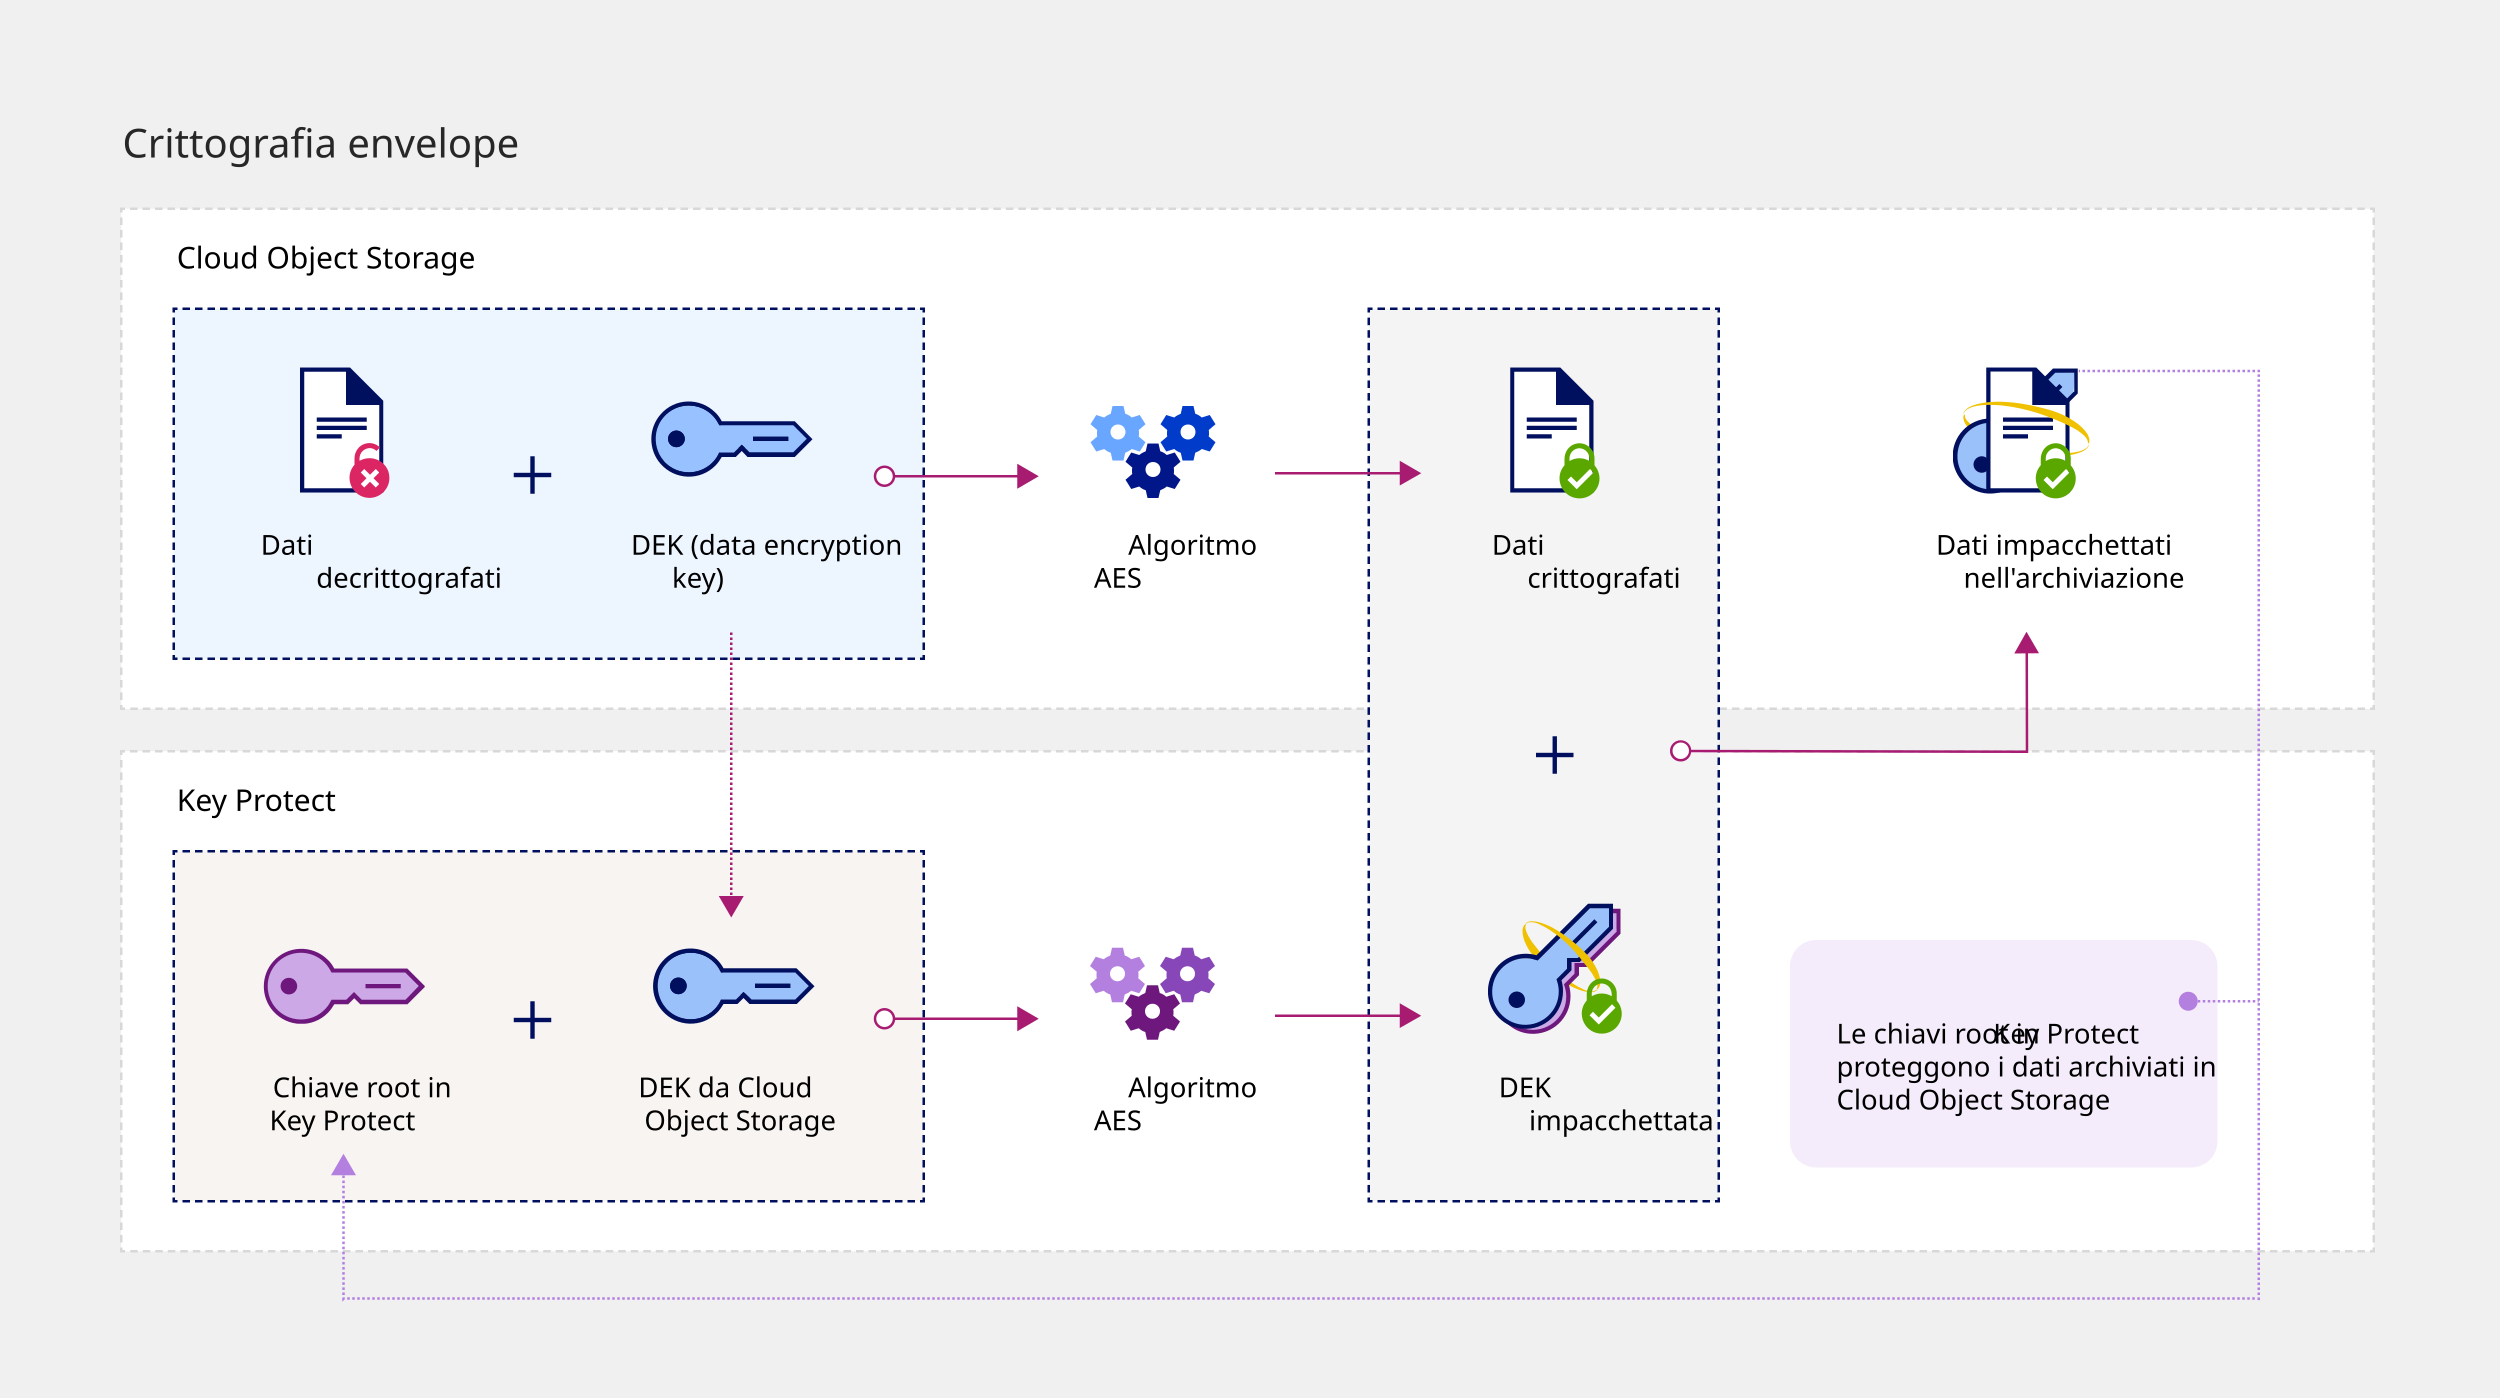
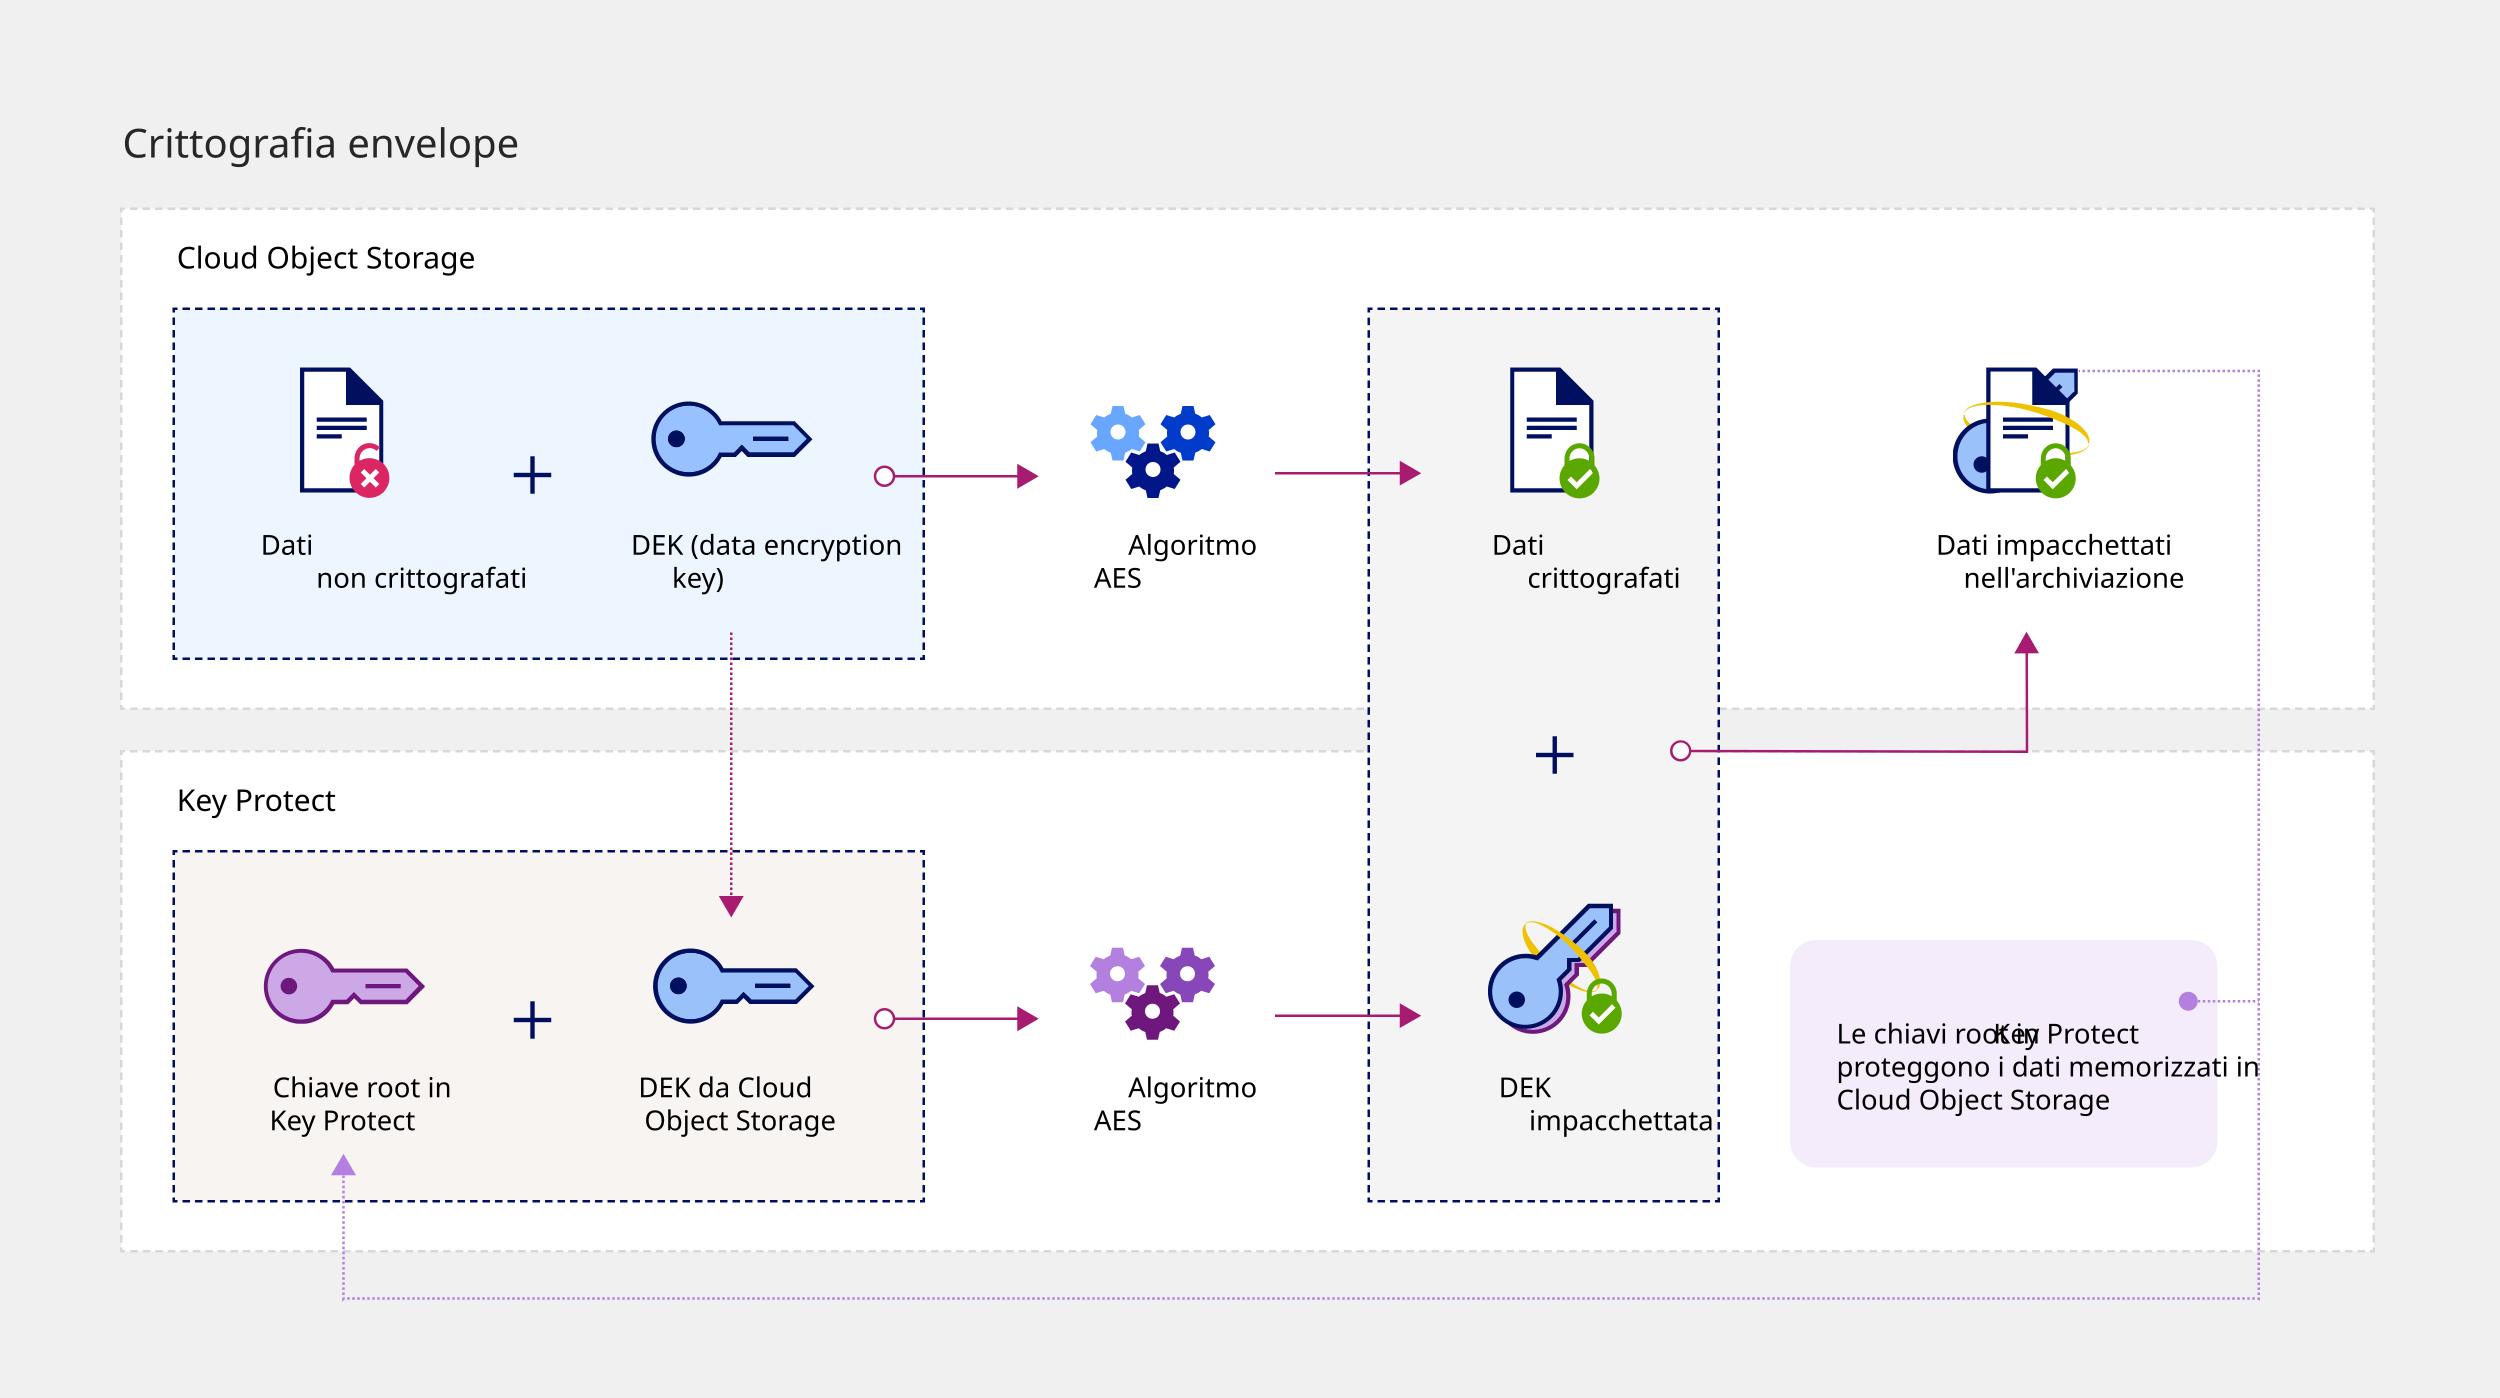
<svg xmlns="http://www.w3.org/2000/svg" xmlns:xlink="http://www.w3.org/1999/xlink" viewBox="0 0 1000 559">
  <style>.st0{fill:#fff}.st1,.st2{stroke:#d8d8d8}.st1{fill:none;stroke-miterlimit:10}.st2{stroke-dasharray:3.003,2.002}.st2,.st3,.st5,.st6,.st9{fill:none;stroke-miterlimit:10}.st3{stroke-dasharray:3,2;stroke:#d8d8d8}.st5,.st6,.st9{stroke:#000f5e}.st6,.st9{stroke-dasharray:3,2}.st9{stroke-dasharray:3.017,2.011}.st11{clip-path:url(#SVGID_2_);fill:#000f5e}.st18{clip-path:url(#SVGID_10_);fill:#6e177d}.st20{clip-path:url(#SVGID_14_);fill:#000f5e}.st25,.st28,.st29{clip-path:url(#SVGID_20_)}.st28,.st29{fill:#000f5e}.st29{clip-path:url(#SVGID_26_)}.st31{clip-path:url(#SVGID_28_)}.st35{clip-path:url(#SVGID_34_)}.st46{fill:#a71c71}.st47{fill:none;stroke:#a71c71;stroke-miterlimit:10}.st52,.st55,.st56{clip-path:url(#SVGID_50_)}.st55,.st56{fill:#000f5e}.st56{clip-path:url(#SVGID_56_)}.st58{clip-path:url(#SVGID_58_)}.st62,.st64,.st66{clip-path:url(#SVGID_66_);fill:#efc100}.st64,.st66{fill:#6e177d}.st66{fill:#000f5e}.st70,.st72,.st73{clip-path:url(#SVGID_70_);fill:#efc100}.st72,.st73{fill:#000f5e}.st73{fill:#fff}.st75,.st79{fill:none;stroke:#b380e0;stroke-miterlimit:10}.st79{stroke-dasharray:1,1}.st80{fill:#b380e0}.st83{font-family:'IBMPlexSans'}.st84{font-size:11px}.st85{font-family:'IBMPlexSans-SemiBold'}.st86{font-size:12px}</style>
  <switch>
    <g>
      <g id="Visual">
        <path class="st0" d="M48.5 83.5h901v200h-901z" />
        <path class="st1" d="M949.5 282v1.5H948" />
        <path class="st2" d="M946 283.5H51" />
        <path class="st1" d="M50 283.5h-1.5V282" />
        <path class="st3" d="M48.5 280V86" />
        <path class="st1" d="M48.5 85v-1.5H50" />
        <path class="st2" d="M52 83.5h895" />
        <path class="st1" d="M948 83.5h1.5V85" />
        <path class="st3" d="M949.5 87v194" />
        <path class="st0" d="M48.5 300.5h901v200h-901z" />
        <path class="st1" d="M949.5 499v1.5H948" />
        <path class="st2" d="M946 500.5H51" />
        <path class="st1" d="M50 500.5h-1.5V499" />
        <path class="st3" d="M48.5 497V303" />
        <path class="st1" d="M48.5 302v-1.5H50" />
        <path class="st2" d="M52 300.5h895" />
        <path class="st1" d="M948 300.5h1.5v1.5" />
        <path class="st3" d="M949.5 304v194" />
        <path fill="#edf5ff" d="M69.5 123.5h300v140h-300z" />
        <path class="st5" d="M369.5 262v1.5H368" />
        <path class="st6" d="M366 263.5H72" />
        <path class="st5" d="M71 263.5h-1.5V262" />
        <path class="st6" d="M69.5 260V126" />
        <path class="st5" d="M69.5 125v-1.5H71" />
        <path class="st6" d="M73 123.5h294" />
        <path class="st5" d="M368 123.5h1.5v1.5" />
        <path class="st6" d="M369.5 127v134" />
        <g>
          <path fill="#f8f4f2" d="M69.5 340.5h300v140h-300z" />
          <path class="st5" d="M369.5 479v1.5H368" />
          <path class="st6" d="M366 480.5H72" />
          <path class="st5" d="M71 480.5h-1.5V479" />
          <path class="st6" d="M69.5 477V343" />
          <path class="st5" d="M69.5 342v-1.5H71" />
          <path class="st6" d="M73 340.5h294" />
          <path class="st5" d="M368 340.5h1.5v1.5" />
          <path class="st6" d="M369.5 344v134" />
        </g>
        <g>
          <path fill="#f4f4f4" d="M547.5 123.5h140v357h-140z" />
          <path class="st5" d="M686 123.5h1.5v1.5" />
          <path class="st9" d="M687.5 127v351" />
          <path class="st5" d="M687.5 479v1.5H686" />
          <path class="st6" d="M684 480.5H550" />
          <path class="st5" d="M549 480.5h-1.5V479" />
          <path class="st9" d="M547.5 477V126" />
          <path class="st5" d="M547.5 125v-1.5h1.5" />
          <path class="st6" d="M551 123.5h134" />
        </g>
        <g id="Artwork_11">
          <defs>
            <path id="SVGID_1_" d="M120 147h35.8v52.3H120z" />
          </defs>
          <clipPath id="SVGID_2_">
            <use xlink:href="#SVGID_1_" overflow="visible" />
          </clipPath>
          <path clip-path="url(#SVGID_2_)" fill="#fff" d="M138.4 160v-12h-17v48h31v-36z" />
          <path class="st11" d="M121.7 148.7h16.7V162h13.3v33.3h-30v-46.6zM120 147v50h33.3v-36.7L140 147h-20z" />
          <path class="st11" d="M126.7 167h20v1.7h-20zM126.7 170.3h20v1.7h-20zM126.7 173.7h10v1.7h-10z" />
          <g clip-path="url(#SVGID_2_)">
            <defs>
              <path id="SVGID_3_" d="M120 147h35.8v52.3H120z" />
            </defs>
            <clipPath id="SVGID_4_">
              <use xlink:href="#SVGID_3_" overflow="visible" />
            </clipPath>
            <path d="M149.7 183.5c-2.2-.5-4.2-.1-5.9.8v-.8c0-1.3.5-2.5 1.5-3.3 1.9-1.5 4-1.1 5.3.2l1.4-1.4c-1.7-1.7-4.4-2.4-7-1.1-2 1.1-3.2 3.2-3.2 5.5v2.5c-1.6 1.8-2.4 4.3-1.8 7 .7 3.1 3.2 5.5 6.2 6.1 5.6 1.1 10.5-3.8 9.4-9.4-.5-2.9-2.9-5.4-5.9-6.1m2 10.1l-1.4 1.4-2.3-2.3-2.3 2.3-1.4-1.4 2.3-2.3-2.3-2.3 1.4-1.4 2.3 2.3 2.3-2.3 1.4 1.4-2.3 2.3 2.3 2.3z" clip-path="url(#SVGID_4_)" fill="#db2663" />
          </g>
        </g>
        <g id="Artwork_23_1_">
          <defs>
            <path id="SVGID_5_" d="M105.4 379.5h64.5v30h-64.5z" />
          </defs>
          <clipPath id="SVGID_6_">
            <use xlink:href="#SVGID_5_" overflow="visible" />
          </clipPath>
          <g clip-path="url(#SVGID_6_)">
            <defs>
              <path id="SVGID_7_" d="M105.4 379.5h64.5v30h-64.5z" />
            </defs>
            <clipPath id="SVGID_8_">
              <use xlink:href="#SVGID_7_" overflow="visible" />
            </clipPath>
            <g clip-path="url(#SVGID_8_)">
              <defs>
                <path id="SVGID_9_" d="M105.4 379.5h64.5v30h-64.5z" />
              </defs>
              <clipPath id="SVGID_10_">
                <use xlink:href="#SVGID_9_" overflow="visible" />
              </clipPath>
              <g opacity=".65" clip-path="url(#SVGID_10_)">
                <defs>
                  <path id="SVGID_11_" d="M106.2 380.2h62v28h-62z" />
                </defs>
                <clipPath id="SVGID_12_">
                  <use xlink:href="#SVGID_11_" overflow="visible" />
                </clipPath>
                <path d="M162.2 388.2h-29.4c-2.2-4.7-7.1-8-12.6-8-7.7 0-14 6.3-14 14s6.3 14 14 14c5.6 0 10.4-3.3 12.6-8h7.4v-2h3v2h19l6-6-6-6z" clip-path="url(#SVGID_12_)" fill="#b380e0" />
              </g>
              <path class="st18" d="M162.9 387.4h-29.2c-.7-1.3-1.5-2.5-2.6-3.5-6.1-6.1-16.2-5.8-21.9.8-4.9 5.6-4.9 14.1 0 19.7 5.8 6.6 15.8 6.9 21.9.8 1.1-1.1 1.9-2.3 2.6-3.5h5.6l2.4-2.4 2.4 2.4H163l7.1-7.1-7.2-7.2zm-.7 12.5h-17.5l-1.9-1.9-1.2-1.2-1.2 1.2-1.9 1.9h-5.9l-.5.9c-.6 1.2-1.4 2.2-2.3 3.1-5.4 5.4-14.4 5.2-19.5-.7-4.3-5-4.3-12.5 0-17.5 5.1-5.9 14.1-6.1 19.5-.7.9.9 1.7 2 2.3 3.1l.5.9h29.5l5.4 5.4-5.3 5.5z" />
              <path class="st18" d="M117.9 392.1c1.3 1.3 1.3 3.4 0 4.7-1.3 1.3-3.4 1.3-4.7 0s-1.3-3.4 0-4.7 3.4-1.3 4.7 0M146.2 393.6h14.1v1.7h-14.1z" />
            </g>
          </g>
        </g>
        <g id="Artwork_12_1_">
          <defs>
            <path id="SVGID_13_" d="M604.1 147h35.8v52.3h-35.8z" />
          </defs>
          <clipPath id="SVGID_14_">
            <use xlink:href="#SVGID_13_" overflow="visible" />
          </clipPath>
          <path clip-path="url(#SVGID_14_)" fill="#fff" d="M636.4 160v36h-31v-48h18v12z" />
          <path class="st20" d="M605.7 148.7h16.7V162h13.3v33.3h-30v-46.6zm-1.6-1.7v50h33.3v-36.7L624.1 147h-20z" />
          <path class="st20" d="M610.7 167h20v1.7h-20zM610.7 170.3h20v1.7h-20zM610.7 173.7h10v1.7h-10z" />
          <g clip-path="url(#SVGID_14_)">
            <defs>
              <path id="SVGID_15_" d="M604.1 147h35.8v52.3h-35.8z" />
            </defs>
            <clipPath id="SVGID_16_">
              <use xlink:href="#SVGID_15_" overflow="visible" />
            </clipPath>
            <path d="M637.4 191c0 3.3-2.5 6-5.5 6s-5.5-2.7-5.5-6 2.5-6 5.5-6c3.1 0 5.5 2.7 5.5 6" clip-path="url(#SVGID_16_)" fill="#fff" />
            <path d="M637.8 183.3c0-4.1-4.4-7.4-8.6-5.4-2.1 1-3.4 3.3-3.4 5.7v2.5c-1.6 1.8-2.4 4.3-1.8 7 .7 3.1 3.1 5.5 6.2 6.1 5.1 1 9.6-2.9 9.6-7.8 0-2-.8-3.9-2-5.3v-2.8zm-10 0c0-2.9 3.4-5.3 6.3-3.2 1.1.8 1.7 2.2 1.7 3.5v.8c-1.2-.7-2.5-1.1-4-1.1s-2.8.4-4 1.1v-1.1zm2.9 12.4L627 192l1.4-1.4 2.3 2.3 5.3-5.3 1.4 1.4-6.7 6.7z" clip-path="url(#SVGID_16_)" fill="#5aa700" />
          </g>
        </g>
        <g id="Artwork_24_1_">
          <defs>
            <path id="SVGID_17_" d="M261.2 379.4h64.5v30h-64.5z" />
          </defs>
          <clipPath id="SVGID_18_">
            <use xlink:href="#SVGID_17_" overflow="visible" />
          </clipPath>
          <g clip-path="url(#SVGID_18_)">
            <defs>
              <path id="SVGID_19_" d="M261.2 379.4h64.5v30h-64.5z" />
            </defs>
            <clipPath id="SVGID_20_">
              <use xlink:href="#SVGID_19_" overflow="visible" />
            </clipPath>
            <g class="st25">
              <defs>
                <path id="SVGID_21_" d="M261.2 379.4h64.5v30h-64.5z" />
              </defs>
              <clipPath id="SVGID_22_">
                <use xlink:href="#SVGID_21_" overflow="visible" />
              </clipPath>
              <g opacity=".65" clip-path="url(#SVGID_22_)">
                <defs>
                  <path id="SVGID_23_" d="M261.9 380.1h62v28h-62z" />
                </defs>
                <clipPath id="SVGID_24_">
                  <use xlink:href="#SVGID_23_" overflow="visible" />
                </clipPath>
                <path d="M317.9 388.1h-29.4c-2.2-4.7-7.1-8-12.6-8-7.7 0-14 6.3-14 14s6.3 14 14 14c5.6 0 10.4-3.3 12.6-8h7.4v-2h3v2h19l6-6-6-6z" clip-path="url(#SVGID_24_)" fill="#69a6ff" />
              </g>
            </g>
            <path class="st28" d="M302 395.1h14.1v.1H302zM297.4 396.8l1.3 1.3h-2.6z" />
            <path class="st28" d="M302 393.5h14.1v1.7H302z" />
            <g class="st25">
              <defs>
                <path id="SVGID_25_" d="M261.2 379.4h64.5v30h-64.5z" />
              </defs>
              <clipPath id="SVGID_26_">
                <use xlink:href="#SVGID_25_" overflow="visible" />
              </clipPath>
              <path class="st29" d="M273.7 392c1.3 1.3 1.3 3.4 0 4.7a3.32 3.32 0 0 1-4.7 0 3.32 3.32 0 0 1 0-4.7c1.3-1.3 3.4-1.3 4.7 0" />
              <path class="st29" d="M266.1 385.7c-1.6 1.8-2.6 4-3 6.2 1-6.7 6.6-11.8 13.3-11.8 5.7 0 10.6 3.7 12.6 8.9h-.6l-.5-.9c-.6-1.2-1.4-2.2-2.3-3.1-5.4-5.5-14.4-5.2-19.5.7M288.7 399.8c0 .1-.1.2-.1.3-2.2 4.7-6.8 8-12.2 8-3.8 0-7.2-1.6-9.6-4.2 5.2 5.2 13.6 5.1 18.8 0 .9-.9 1.7-2 2.3-3.1l.3-.6.1-.3h.4z" />
              <path class="st29" d="M318.6 387.3h-29.2c-.7-1.3-1.6-2.5-2.6-3.5-6.1-6.1-16.2-5.9-21.9.8-4.9 5.6-4.9 14.1 0 19.7 5.8 6.6 15.8 6.9 21.9.8 1.1-1.1 1.9-2.3 2.6-3.5h5.6l2.4-2.4 2.4 2.4h18.9l7.1-7.1-7.2-7.2zm-21.2 9.5l-1.3 1.3-.1.1-1.6 1.6h-5.9l-.1.3-.3.6c-.6 1.2-1.4 2.2-2.3 3.1-5.2 5.2-13.6 5.2-18.8.1-.2-.2-.5-.5-.7-.8-2.7-3.1-3.7-7.3-3-11.2.4-2.2 1.4-4.4 3-6.2 5.1-5.9 14.1-6.1 19.5-.7.9.9 1.7 2 2.3 3.1l.5.9h29.5l2 2 3.4 3.4-3.4 3.4-2 2h-17.5l-1.5-1.5-1.7-1.5z" />
              <path class="st29" d="M273.7 396.7a3.32 3.32 0 0 1-4.7 0 3.32 3.32 0 0 1 0-4.7c1.3-1.3 3.4-1.3 4.7 0 1.3 1.3 1.3 3.4 0 4.7M302 393.5h14.1v1.7H302z" />
            </g>
          </g>
        </g>
        <g id="Artwork_10">
          <defs>
            <path id="SVGID_27_" d="M205.5 182.5h15v15h-15z" />
          </defs>
          <clipPath id="SVGID_28_">
            <use xlink:href="#SVGID_27_" overflow="visible" />
          </clipPath>
          <g class="st31">
            <defs>
              <path id="SVGID_29_" d="M205.5 182.5h15v15h-15z" />
            </defs>
            <clipPath id="SVGID_30_">
              <use xlink:href="#SVGID_29_" overflow="visible" />
            </clipPath>
            <path clip-path="url(#SVGID_30_)" fill="none" stroke="#000f5e" stroke-width="1.75" stroke-miterlimit="10" d="M205.5 190h15" />
          </g>
          <g class="st31">
            <defs>
              <path id="SVGID_31_" d="M205.5 182.5h15v15h-15z" />
            </defs>
            <clipPath id="SVGID_32_">
              <use xlink:href="#SVGID_31_" overflow="visible" />
            </clipPath>
            <path clip-path="url(#SVGID_32_)" fill="none" stroke="#000f5e" stroke-width="1.75" stroke-miterlimit="10" d="M213 197.5v-15" />
          </g>
        </g>
        <g id="Artwork_10_1_">
          <defs>
            <path id="SVGID_33_" d="M205.5 400.5h15v15h-15z" />
          </defs>
          <clipPath id="SVGID_34_">
            <use xlink:href="#SVGID_33_" overflow="visible" />
          </clipPath>
          <g class="st35">
            <defs>
              <path id="SVGID_35_" d="M205.5 400.5h15v15h-15z" />
            </defs>
            <clipPath id="SVGID_36_">
              <use xlink:href="#SVGID_35_" overflow="visible" />
            </clipPath>
            <path clip-path="url(#SVGID_36_)" fill="none" stroke="#000f5e" stroke-width="1.75" stroke-miterlimit="10" d="M205.5 408h15" />
          </g>
          <g class="st35">
            <defs>
              <path id="SVGID_37_" d="M205.5 400.5h15v15h-15z" />
            </defs>
            <clipPath id="SVGID_38_">
              <use xlink:href="#SVGID_37_" overflow="visible" />
            </clipPath>
            <path clip-path="url(#SVGID_38_)" fill="none" stroke="#000f5e" stroke-width="1.75" stroke-miterlimit="10" d="M213 415.5v-15" />
          </g>
        </g>
        <g id="Artwork_15_1_">
          <defs>
            <path id="SVGID_39_" d="M436.2 162.3h50v37h-50z" />
          </defs>
          <clipPath id="SVGID_40_">
            <use xlink:href="#SVGID_39_" overflow="visible" />
          </clipPath>
          <g clip-path="url(#SVGID_40_)">
            <defs>
              <path id="SVGID_41_" d="M436.2 162.3h50v37h-50z" />
            </defs>
            <clipPath id="SVGID_42_">
              <use xlink:href="#SVGID_41_" overflow="visible" />
            </clipPath>
            <path d="M469.6 188.3c0-.5 0-.9-.1-1.3l2.7-2.3-2.3-3.7-3.2 1c-.8-.7-1.6-1.2-2.6-1.5l-.7-3.1H459l-.7 3.1c-1 .4-1.9.9-2.6 1.5l-3.2-1-2.3 3.7 2.7 2.3c-.1.4-.1.9-.1 1.3 0 .5 0 .9.1 1.3l-2.7 2.3 2.3 3.7 3.2-1c.8.7 1.6 1.2 2.6 1.5l.7 3.1h4.4l.7-3.1c1-.4 1.9-.9 2.6-1.5l3.2 1 2.3-3.7-2.7-2.3c.1-.4.1-.9.1-1.3m-8.4 2.5c-1.7 0-3-1.3-3-3s1.3-3 3-3 3 1.3 3 3-1.3 3-3 3" clip-path="url(#SVGID_42_)" fill="#001689" />
            <path d="M455.6 173.3c0-.5 0-.9-.1-1.3l2.7-2.3-2.3-3.7-3.2 1c-.8-.7-1.6-1.2-2.6-1.5l-.7-3.1H445l-.7 3.1c-1 .4-1.9.9-2.6 1.5l-3.2-1-2.3 3.7 2.7 2.3c-.1.4-.1.9-.1 1.3 0 .5 0 .9.1 1.3l-2.7 2.3 2.3 3.7 3.2-1c.8.7 1.6 1.2 2.6 1.5l.7 3.1h4.4l.7-3.1c1-.4 1.9-.9 2.6-1.5l3.2 1 2.3-3.7-2.7-2.3c.1-.4.1-.9.1-1.3m-8.4 2.5c-1.7 0-3-1.3-3-3s1.3-3 3-3 3 1.3 3 3-1.3 3-3 3" clip-path="url(#SVGID_42_)" fill="#69a6ff" />
            <path d="M483.6 173.3c0-.5 0-.9-.1-1.3l2.7-2.3-2.3-3.7-3.2 1c-.8-.7-1.6-1.2-2.6-1.5l-.7-3.1H473l-.7 3.1c-1 .4-1.9.9-2.6 1.5l-3.2-1-2.3 3.7 2.7 2.3c-.1.4-.1.9-.1 1.3 0 .5 0 .9.1 1.3l-2.7 2.3 2.3 3.7 3.2-1c.8.7 1.6 1.2 2.6 1.5l.7 3.1h4.4l.7-3.1c1-.4 1.9-.9 2.6-1.5l3.2 1 2.3-3.7-2.7-2.3c.1-.4.1-.9.1-1.3m-8.4 2.5c-1.7 0-3-1.3-3-3s1.3-3 3-3 3 1.3 3 3-1.3 3-3 3" clip-path="url(#SVGID_42_)" fill="#003bc9" />
          </g>
        </g>
        <g id="Artwork_16">
          <defs>
            <path id="SVGID_43_" d="M436 379h50v37h-50z" />
          </defs>
          <clipPath id="SVGID_44_">
            <use xlink:href="#SVGID_43_" overflow="visible" />
          </clipPath>
          <g clip-path="url(#SVGID_44_)">
            <defs>
              <path id="SVGID_45_" d="M436 379h50v37h-50z" />
            </defs>
            <clipPath id="SVGID_46_">
              <use xlink:href="#SVGID_45_" overflow="visible" />
            </clipPath>
            <path d="M469.4 405c0-.5 0-.9-.1-1.3l2.7-2.3-2.3-3.7-3.2 1c-.8-.7-1.6-1.2-2.6-1.5l-.7-3.1h-4.4l-.7 3.1c-1 .4-1.9.9-2.6 1.5l-3.2-1-2.3 3.7 2.7 2.3c-.1.4-.1.9-.1 1.3 0 .5 0 .9.1 1.3l-2.7 2.3 2.3 3.7 3.2-1c.8.7 1.6 1.2 2.6 1.5l.7 3.1h4.4l.7-3.1c1-.4 1.9-.9 2.6-1.5l3.2 1 2.3-3.7-2.7-2.3c.1-.4.1-.8.1-1.3m-8.4 2.5c-1.7 0-3-1.3-3-3s1.3-3 3-3 3 1.3 3 3-1.3 3-3 3" clip-path="url(#SVGID_46_)" fill="#6e177d" />
            <path d="M455.4 390c0-.5 0-.9-.1-1.3l2.7-2.3-2.3-3.7-3.2 1c-.8-.7-1.6-1.2-2.6-1.5l-.7-3.1h-4.4l-.7 3.1c-1 .4-1.9.9-2.6 1.5l-3.2-1-2.3 3.7 2.7 2.3c-.1.4-.1.9-.1 1.3 0 .5 0 .9.1 1.3l-2.7 2.3 2.3 3.7 3.2-1c.8.7 1.6 1.2 2.6 1.5l.7 3.1h4.4l.7-3.1c1-.4 1.9-.9 2.6-1.5l3.2 1 2.3-3.7-2.7-2.3c.1-.4.1-.8.1-1.3m-8.4 2.5c-1.7 0-3-1.3-3-3s1.3-3 3-3 3 1.3 3 3-1.3 3-3 3" clip-path="url(#SVGID_46_)" fill="#b380e0" />
            <path d="M483.4 390c0-.5 0-.9-.1-1.3l2.7-2.3-2.3-3.7-3.2 1c-.8-.7-1.6-1.2-2.6-1.5l-.7-3.1h-4.4l-.7 3.1c-1 .4-1.9.9-2.6 1.5l-3.2-1-2.3 3.7 2.7 2.3c-.1.4-.1.9-.1 1.3 0 .5 0 .9.1 1.3l-2.7 2.3 2.3 3.7 3.2-1c.8.7 1.6 1.2 2.6 1.5l.7 3.1h4.4l.7-3.1c1-.4 1.9-.9 2.6-1.5l3.2 1 2.3-3.7-2.7-2.3c.1-.4.1-.8.1-1.3m-8.4 2.5c-1.7 0-3-1.3-3-3s1.3-3 3-3 3 1.3 3 3-1.3 3-3 3" clip-path="url(#SVGID_46_)" fill="#8747b8" />
          </g>
        </g>
        <g>
          <path class="st46" d="M349.5 190.5h66" />
          <path class="st47" d="M353.5 190.5h54.8" />
          <circle class="st0" cx="353.8" cy="190.5" r="3.8" />
          <path class="st46" d="M353.8 194.8c2.3 0 4.3-1.9 4.3-4.3s-1.9-4.3-4.3-4.3c-2.3 0-4.3 1.9-4.3 4.3s1.9 4.3 4.3 4.3c2.3 0-2.4 0 0 0zm0-7.6c1.8 0 3.3 1.5 3.3 3.3s-1.5 3.3-3.3 3.3c-1.8 0-3.3-1.5-3.3-3.3s1.5-3.3 3.3-3.3c1.8 0-1.8 0 0 0z" />
          <g>
            <path class="st46" d="M406.9 195.5l8.6-5-8.6-5z" />
          </g>
        </g>
        <g>
          <path class="st47" d="M510 189.3h51.3" />
          <path class="st46" d="M559.9 194.2l8.6-4.9-8.6-5z" />
        </g>
        <g>
          <path class="st47" d="M353.5 407.5h54.8" />
          <circle class="st0" cx="353.8" cy="407.5" r="3.8" />
          <path class="st46" d="M353.8 411.8c2.3 0 4.3-1.9 4.3-4.3 0-2.3-1.9-4.3-4.3-4.3-2.3 0-4.3 1.9-4.3 4.3 0 2.3 1.9 4.3 4.3 4.3 2.3 0-2.4 0 0 0zm0-7.6c1.8 0 3.3 1.5 3.3 3.3 0 1.8-1.5 3.3-3.3 3.3-1.8 0-3.3-1.5-3.3-3.3 0-1.8 1.5-3.3 3.3-3.3 1.8 0-1.8 0 0 0z" />
          <g>
            <path class="st46" d="M406.9 412.5l8.6-5-8.6-5z" />
          </g>
        </g>
        <g>
          <path class="st47" d="M510 406.3h51.3" />
          <path class="st46" d="M559.9 411.2l8.6-4.9-8.6-5z" />
        </g>
        <g id="Artwork_24_2_">
          <defs>
            <path id="SVGID_47_" d="M260.5 160.6H325v30h-64.5z" />
          </defs>
          <clipPath id="SVGID_48_">
            <use xlink:href="#SVGID_47_" overflow="visible" />
          </clipPath>
          <g clip-path="url(#SVGID_48_)">
            <defs>
              <path id="SVGID_49_" d="M260.5 160.6H325v30h-64.5z" />
            </defs>
            <clipPath id="SVGID_50_">
              <use xlink:href="#SVGID_49_" overflow="visible" />
            </clipPath>
            <g class="st52">
              <defs>
                <path id="SVGID_51_" d="M260.5 160.6H325v30h-64.5z" />
              </defs>
              <clipPath id="SVGID_52_">
                <use xlink:href="#SVGID_51_" overflow="visible" />
              </clipPath>
              <g opacity=".65" clip-path="url(#SVGID_52_)">
                <defs>
                  <path id="SVGID_53_" d="M261.2 161.2h62v28h-62z" />
                </defs>
                <clipPath id="SVGID_54_">
                  <use xlink:href="#SVGID_53_" overflow="visible" />
                </clipPath>
                <path d="M317.2 169.2h-29.4c-2.2-4.7-7.1-8-12.6-8-7.7 0-14 6.3-14 14s6.3 14 14 14c5.6 0 10.4-3.3 12.6-8h7.4v-2h3v2h19l6-6-6-6z" clip-path="url(#SVGID_54_)" fill="#69a6ff" />
              </g>
            </g>
            <path class="st55" d="M301.2 176.2h14.1v.1h-14.1zM296.7 177.9l1.3 1.3h-2.6z" />
            <path class="st55" d="M301.2 174.7h14.1v1.7h-14.1z" />
            <g class="st52">
              <defs>
                <path id="SVGID_55_" d="M260.5 160.6H325v30h-64.5z" />
              </defs>
              <clipPath id="SVGID_56_">
                <use xlink:href="#SVGID_55_" overflow="visible" />
              </clipPath>
              <path class="st56" d="M272.9 173.2c1.3 1.3 1.3 3.4 0 4.7a3.32 3.32 0 0 1-4.7 0 3.32 3.32 0 0 1 0-4.7c1.3-1.3 3.4-1.3 4.7 0" />
              <path class="st56" d="M265.4 166.8c-1.6 1.8-2.6 4-3 6.2 1-6.7 6.6-11.8 13.3-11.8 5.7 0 10.6 3.7 12.6 8.9h-.6l-.5-.9c-.6-1.2-1.4-2.2-2.3-3.1-5.4-5.4-14.4-5.2-19.5.7M288 181c0 .1-.1.2-.1.3-2.2 4.7-6.8 8-12.2 8-3.8 0-7.2-1.6-9.6-4.2 5.2 5.2 13.6 5.1 18.8 0 .9-.9 1.7-2 2.3-3.1l.3-.6.1-.3h.4z" />
              <path class="st56" d="M317.9 168.5h-29.2c-.7-1.3-1.5-2.5-2.6-3.5-6.1-6.1-16.2-5.9-21.9.8-4.9 5.6-4.9 14.1 0 19.7 5.8 6.6 15.8 6.9 21.9.8 1.1-1.1 1.9-2.3 2.6-3.5h5.6l2.4-2.4 2.3 2.4h18.9l7.1-7.1-7.1-7.2zm-21.2 9.4l-1.3 1.3-.2.2-1.6 1.6h-5.9l-.1.3-.3.6c-.6 1.2-1.4 2.2-2.3 3.1-5.2 5.2-13.6 5.2-18.8.1-.2-.2-.5-.5-.7-.8-2.7-3.1-3.7-7.3-3-11.2v-.1c.4-2.2 1.4-4.4 3-6.2 5.1-5.9 14.1-6.1 19.5-.7.9.9 1.7 2 2.3 3.1l.5.9h29.5l2 2 3.4 3.4-3.4 3.4-2 2h-17.5l-1.5-1.5-1.6-1.5z" />
              <path class="st56" d="M272.9 177.9a3.32 3.32 0 0 1-4.7 0 3.32 3.32 0 0 1 0-4.7c1.3-1.3 3.4-1.3 4.7 0 1.4 1.3 1.4 3.4 0 4.7M301.2 174.7h14.1v1.7h-14.1z" />
            </g>
          </g>
        </g>
        <g id="Artwork_10_2_">
          <defs>
            <path id="SVGID_57_" d="M614.4 294.5h15v15h-15z" />
          </defs>
          <clipPath id="SVGID_58_">
            <use xlink:href="#SVGID_57_" overflow="visible" />
          </clipPath>
          <g class="st58">
            <defs>
              <path id="SVGID_59_" d="M614.4 294.5h15v15h-15z" />
            </defs>
            <clipPath id="SVGID_60_">
              <use xlink:href="#SVGID_59_" overflow="visible" />
            </clipPath>
            <path clip-path="url(#SVGID_60_)" fill="none" stroke="#000f5e" stroke-width="1.75" stroke-miterlimit="10" d="M614.4 302h15" />
          </g>
          <g class="st58">
            <defs>
              <path id="SVGID_61_" d="M614.4 294.5h15v15h-15z" />
            </defs>
            <clipPath id="SVGID_62_">
              <use xlink:href="#SVGID_61_" overflow="visible" />
            </clipPath>
            <path clip-path="url(#SVGID_62_)" fill="none" stroke="#000f5e" stroke-width="1.75" stroke-miterlimit="10" d="M621.9 309.5v-15" />
          </g>
        </g>
        <g id="Artwork_27">
          <defs>
            <path id="SVGID_63_" d="M595.2 361.5h53.5v52h-53.5z" />
          </defs>
          <clipPath id="SVGID_64_">
            <use xlink:href="#SVGID_63_" overflow="visible" />
          </clipPath>
          <g clip-path="url(#SVGID_64_)">
            <defs>
              <path id="SVGID_65_" d="M595.2 361.5h53.5v52h-53.5z" />
            </defs>
            <clipPath id="SVGID_66_">
              <use xlink:href="#SVGID_65_" overflow="visible" />
            </clipPath>
            <path class="st62" d="M638.9 395.9c-.6.8-1.7 1-2.6 1-.5 0-.9-.1-1.4-.1-.4-.1-.9-.2-1.4-.3-1.8-.5-3.5-1.2-5.1-2-3.2-1.7-6.2-3.9-9-6.2-1.4-1.2-2.8-2.4-4.1-3.7-1.3-1.3-2.5-2.7-3.5-4.3-1-1.6-1.9-3.3-2.4-5.1-.1-.5-.2-.9-.3-1.4 0-.5-.1-1-.1-1.5s.1-1 .3-1.5c.1-.2.2-.5.4-.7l.5-.5.2.2c-.4.8-.3 1.6 0 2.4.2.8.6 1.5 1 2.3.8 1.5 1.8 2.9 2.9 4.2 2.2 2.7 4.2 5.5 6.7 8s5.2 4.8 8.1 6.7c1.5 1 3 1.8 4.6 2.5.4.2.8.3 1.2.4.4.1.8.2 1.3.2.8.1 1.7 0 2.4-.6h.3z" />
            <path d="M647.2 365.1l-9.2-.3.3.4h-.2l-.4-.4-17.7 17.7.2.2-3.1 3.1c-1.3-.4-2.7-.6-4.2-.6-7.7 0-14 6-14 13.5s6.3 13.5 14 13.5 14-6 14-13.5c0-1.6-.3-3.2-.9-4.6l4.9-4.9-1-1 2.5-2.5 1 1 12.7-12.7.3.4.1-.8.4-.3-.3-.3.6-7.9z" clip-path="url(#SVGID_66_)" fill="#cba9e6" />
            <path class="st64" d="M638.2 363.5l-20.6 20.6c-1.4-.4-2.8-.6-4.4-.6-8.6 0-15.6 7.3-15 16.1.5 7.4 6.5 13.4 13.9 13.9 8.8.6 16.1-6.3 16.1-15 0-1.5-.2-3-.6-4.4l4-4v-3.3h3.3l13.3-13.3v-10h-10zm8.3 9.3l-12.4 12.4h-4.3v4.3l-3.5 3.5-.7.7.3 1c.4 1.3.6 2.6.6 3.9 0 7.7-6.5 13.8-14.3 13.3-6.6-.5-11.9-5.8-12.3-12.3-.5-7.8 5.6-14.3 13.3-14.3 1.3 0 2.6.2 3.9.6l1 .3.7-.7 20.2-20.2h7.6v7.5z" />
            <path class="st64" d="M609.7 398.6c1.8 0 3.3 1.5 3.3 3.3 0 1.8-1.5 3.3-3.3 3.3-1.8 0-3.3-1.5-3.3-3.3 0-1.8 1.5-3.3 3.3-3.3" />
            <path transform="rotate(-45.001 636.41 375.248)" class="st64" d="M629.3 374.4h14.1v1.7h-14.1z" />
            <path d="M644.2 363.1l-9.2-.3.3.4h-.2l-.4-.4-17.7 17.7.2.2-3.1 3.1c-1.3-.4-2.7-.6-4.2-.6-7.7 0-14 6-14 13.5s6.3 13.5 14 13.5 14-6 14-13.5c0-1.6-.3-3.2-.9-4.6l4.9-4.9-1-1 2.5-2.5 1 1 12.7-12.7.3.4.1-.8.4-.3-.3-.3.6-7.9z" clip-path="url(#SVGID_66_)" fill="#9bc1fa" />
            <path class="st66" d="M635.2 361.5l-20.6 20.6c-1.4-.4-2.8-.6-4.4-.6-8.6 0-15.6 7.3-15 16.1.5 7.4 6.5 13.4 13.9 13.9 8.8.6 16.1-6.3 16.1-15 0-1.5-.2-3-.6-4.4l4-4v-3.3h3.3l13.3-13.3v-10h-10zm8.3 9.3l-12.4 12.4h-4.3v4.3l-3.5 3.5-.7.7.3 1c.4 1.3.6 2.6.6 3.9 0 7.7-6.5 13.8-14.3 13.3-6.6-.5-11.9-5.8-12.3-12.3-.5-7.8 5.6-14.3 13.3-14.3 1.3 0 2.6.2 3.9.6l1 .3.7-.7 20.2-20.2h7.6v7.5z" />
            <path class="st66" d="M606.7 396.6c1.8 0 3.3 1.5 3.3 3.3 0 1.8-1.5 3.3-3.3 3.3-1.8 0-3.3-1.5-3.3-3.3 0-1.8 1.5-3.3 3.3-3.3" />
            <path transform="rotate(-45.001 633.41 373.248)" class="st66" d="M626.3 372.4h14.1v1.7h-14.1z" />
            <path class="st62" d="M610.2 369.5c.6-.8 1.7-1 2.6-1 .5 0 .9.1 1.4.1.5.1.9.2 1.4.3 1.8.5 3.5 1.2 5.1 2 3.2 1.7 6.2 3.9 9 6.2 1.4 1.2 2.8 2.4 4.1 3.7 1.3 1.3 2.5 2.7 3.5 4.3 1 1.6 1.9 3.3 2.4 5.1.1.5.2.9.3 1.4 0 .5.1 1 .1 1.5s-.1 1-.3 1.5c-.1.2-.2.5-.4.7l-.5.5-.2-.2c.4-.8.3-1.6 0-2.4-.2-.8-.6-1.5-1-2.3-.8-1.5-1.8-2.9-2.9-4.2-2.2-2.7-4.2-5.5-6.7-8s-5.2-4.8-8.2-6.7c-1.5-1-3-1.8-4.6-2.5-.4-.2-.8-.3-1.2-.4-.4-.1-.8-.2-1.3-.2-.8-.1-1.7 0-2.4.6h-.2z" />
            <path d="M646.7 405.1c0 3.3-2.5 6-5.5 6s-5.5-2.7-5.5-6 2.5-6 5.5-6 5.5 2.7 5.5 6" clip-path="url(#SVGID_66_)" fill="#fff" />
            <path d="M646.7 397.4c0-4.1-4.4-7.4-8.6-5.4-2.1 1-3.4 3.3-3.4 5.7v2.5c-1.6 1.8-2.4 4.3-1.8 7 .7 3.1 3.1 5.5 6.2 6.1 5.1 1 9.6-2.9 9.6-7.8 0-2-.8-3.9-2-5.3v-2.8zm-10 0c0-2.9 3.4-5.3 6.3-3.2 1.1.8 1.7 2.2 1.7 3.5v.8c-1.2-.7-2.5-1.1-4-1.1s-2.8.4-4 1.1v-1.1zm2.8 12.4l-3.7-3.7 1.4-1.4 2.3 2.3 5.3-5.3 1.4 1.4-6.7 6.7z" clip-path="url(#SVGID_66_)" fill="#5aa700" />
          </g>
        </g>
        <g id="Artwork_29">
          <defs>
            <path id="SVGID_67_" d="M781.2 147h54.9v52.3h-54.9z" />
          </defs>
          <clipPath id="SVGID_68_">
            <use xlink:href="#SVGID_67_" overflow="visible" />
          </clipPath>
          <g clip-path="url(#SVGID_68_)">
            <defs>
              <path id="SVGID_69_" d="M781.2 147h54.9v52.3h-54.9z" />
            </defs>
            <clipPath id="SVGID_70_">
              <use xlink:href="#SVGID_69_" overflow="visible" />
            </clipPath>
            <path class="st70" d="M835.8 177.5c-.2 1.3-1.3 2.2-2.3 2.8-1.1.6-2.3 1-3.4 1.3-2.4.6-4.8.8-7.2.9-4.9.1-9.7-.5-14.4-1.5-4.7-1-9.5-2.1-13.9-4.4-2.2-1.2-4.3-2.5-6.1-4.2-.9-.9-1.8-1.8-2.4-2.9-.3-.6-.6-1.2-.7-1.8-.1-.6-.1-1.4.2-1.9l.3.1c0 1.2.6 2.1 1.4 2.9.8.8 1.7 1.5 2.6 2.1 1.9 1.2 4 2.2 6.1 3.2 4.3 1.8 8.6 3.6 13.2 4.8 4.5 1.2 9.2 2.1 13.9 2.3 2.3.1 4.7.1 7-.3 1.2-.2 2.3-.5 3.3-1s2-1.2 2.3-2.3l.1-.1z" />
            <path d="M830.1 149l-9.2-.3.3.4h-.2l-.4-.4-17.7 17.7.2.2-3.1 3.1c-1.3-.4-2.7-.6-4.2-.6-7.7 0-14 6-14 13.5s6.3 13.5 14 13.5 14-6 14-13.5c0-1.6-.3-3.2-.9-4.6l4.9-4.9-1-1 2.5-2.5 1 1 12.7-12.7.3.4.1-.8.3-.3-.3-.3.7-7.9z" clip-path="url(#SVGID_70_)" fill="#9bc1fa" />
            <path class="st72" d="M821.2 147.4L800.5 168c-1.4-.4-2.8-.6-4.4-.6-8.6 0-15.6 7.3-15 16.1.5 7.4 6.5 13.4 13.9 13.9 8.8.6 16.1-6.3 16.1-15 0-1.5-.2-3-.6-4.4l4-4v-3.3h3.3l13.3-13.3v-10h-9.9zm8.3 9.3L817.2 169h-4.3v4.3l-3.5 3.5-.7.7.3 1c.4 1.3.6 2.6.6 3.9 0 7.7-6.5 13.8-14.3 13.3-6.6-.5-11.9-5.8-12.3-12.3-.5-7.8 5.6-14.3 13.3-14.3 1.3 0 2.6.2 3.9.6l1 .3.7-.7 20.2-20.2h7.6v7.6z" />
            <path class="st72" d="M792.7 182.5c1.8 0 3.3 1.5 3.3 3.3 0 1.8-1.5 3.3-3.3 3.3-1.8 0-3.3-1.5-3.3-3.3 0-1.8 1.5-3.3 3.3-3.3" />
            <path transform="rotate(-45.001 819.395 159.136)" class="st72" d="M812.3 158.3h14.1v1.7h-14.1z" />
            <path class="st73" d="M826.9 160v36h-31v-48h18v12z" />
            <path class="st72" d="M814.5 147h-20v50h33.3v-36.7L814.5 147zm11.7 48.3h-30v-46.7h16.7V162h13.3v33.3z" />
            <path class="st72" d="M801.2 167h20v1.7h-20zM801.2 170.3h20v1.7h-20zM801.2 173.7h10v1.7h-10z" />
            <path class="st70" d="M785.3 165.7c.2-1.3 1.3-2.2 2.3-2.8 1.1-.6 2.3-1 3.4-1.3 2.4-.6 4.8-.8 7.2-.9 4.9-.1 9.7.5 14.4 1.5 4.7 1 9.5 2.1 13.9 4.4 2.2 1.2 4.3 2.5 6.1 4.2.9.9 1.8 1.8 2.4 2.9.3.6.6 1.2.7 1.8.1.6.1 1.3-.2 1.9l-.3-.1c0-1.2-.6-2.1-1.4-2.9-.8-.8-1.7-1.5-2.6-2.1-1.9-1.2-4-2.2-6.1-3.2-4.3-1.8-8.6-3.6-13.2-4.8-4.5-1.2-9.2-2.1-13.9-2.3-2.3-.1-4.7-.1-7 .3-1.2.2-2.3.5-3.3 1s-2 1.2-2.3 2.3l-.1.1z" />
            <path class="st73" d="M827.9 191c0 3.3-2.5 6-5.5 6s-5.5-2.7-5.5-6 2.5-6 5.5-6 5.5 2.7 5.5 6" />
            <path d="M828.3 183.3c0-4.1-4.4-7.4-8.6-5.4-2.1 1-3.4 3.3-3.4 5.7v2.5c-1.6 1.8-2.4 4.3-1.8 7 .7 3.1 3.1 5.5 6.2 6.1 5.1 1 9.6-2.9 9.6-7.8 0-2-.8-3.9-2-5.3v-2.8zm-10 0c0-2.9 3.4-5.3 6.3-3.2 1.1.8 1.7 2.2 1.7 3.5v.8c-1.2-.7-2.5-1.1-4-1.1s-2.8.4-4 1.1v-1.1zm2.8 12.4l-3.7-3.7 1.4-1.4 2.3 2.3 5.3-5.3 1.4 1.4-6.7 6.7z" clip-path="url(#SVGID_70_)" fill="#5aa700" />
          </g>
        </g>
        <g>
          <path class="st47" d="M810.7 259.9c0 13.4.1 40.8.1 40.8l-138.8-.3" />
          <path class="st46" d="M805.7 261.4l4.9-8.7 5 8.6z" />
          <ellipse transform="rotate(-89.86 672.257 300.385)" class="st0" cx="672.3" cy="300.4" rx="3.8" ry="3.8" />
          <path class="st46" d="M672.3 296.1c2.3 0 4.3 1.9 4.2 4.3 0 2.3-1.9 4.3-4.3 4.2-2.3 0-4.3-1.9-4.2-4.3 0-2.3 1.9-4.2 4.3-4.2 2.3 0-2.4 0 0 0zm0 7.5c1.8 0 3.3-1.5 3.3-3.3 0-1.8-1.5-3.3-3.3-3.3-1.8 0-3.3 1.5-3.3 3.3 0 1.9 1.5 3.3 3.3 3.3 1.7.1-1.8 0 0 0z" />
        </g>
        <g>
          <path class="st75" d="M137.4 468.7v.5" />
          <path fill="none" stroke="#b380e0" stroke-miterlimit="10" stroke-dasharray="1.017,1.017" d="M137.4 470.2v48.3" />
          <path class="st75" d="M137.4 519v.5l.1-.1h.4" />
          <path fill="none" stroke="#b380e0" stroke-miterlimit="10" stroke-dasharray="1,1" d="M138.9 519.4h763.6" />
          <path class="st75" d="M903 519.4l.5.1v-.5" />
          <path fill="none" stroke="#b380e0" stroke-miterlimit="10" stroke-dasharray=".998,.998" d="M903.5 518V149.4" />
          <path class="st75" d="M903.5 148.9v-.5h-.5" />
          <path class="st79" d="M902 148.4h-69.5" />
          <path class="st75" d="M832 148.4h-.5" />
          <path class="st80" d="M132.4 470.1l5-8.6 5 8.6z" />
        </g>
        <path d="M876.5 467h-150c-5.8 0-10.5-4.7-10.5-10.5v-70c0-5.8 4.7-10.5 10.5-10.5h150c5.8 0 10.5 4.7 10.5 10.5v70c0 5.8-4.7 10.5-10.5 10.5z" opacity=".15" fill="#b380e0" />
        <g>
          <path class="st79" d="M875.1 400.5h28.4" />
          <circle class="st80" cx="875.3" cy="400.5" r="3.8" />
        </g>
        <g>
          <path fill="none" stroke="#a71c71" stroke-miterlimit="10" stroke-dasharray="1,1" d="M292.5 253v106.8" />
          <path class="st46" d="M287.5 358.4l5 8.6 5-8.6z" />
        </g>
      </g>
      <g id="Text">
        <text transform="translate(599.503 438.896)">
-           <tspan x="0" y="0" class="st83 st84">DEK</tspan>
+           <tspan x="0" y="0" class="st83 st84">DEK </tspan>
          <tspan x="12.1" y="13.2" class="st83 st84">impacchettata</tspan>
        </text>
        <text transform="translate(451.281 221.896)">
-           <tspan x="0" y="0" class="st83 st84">Algoritmo</tspan>
+           <tspan x="0" y="0" class="st83 st84">Algoritmo </tspan>
          <tspan x="-13.7" y="13.2" class="st83 st84">AES</tspan>
        </text>
        <text transform="translate(255.347 438.896)">
          <tspan x="0" y="0" class="st83 st84">DEK da Cloud</tspan>
          <tspan x="2.4" y="13.2" class="st83 st84">Object Storage</tspan>
        </text>
        <text transform="translate(109.115 438.895)">
-           <tspan x="0" y="0" class="st83 st84">Chiave root in</tspan>
+           <tspan x="0" y="0" class="st83 st84">Chiave root in </tspan>
          <tspan x="-1.3" y="13.2" class="st83 st84">Key Protect</tspan>
        </text>
        <text transform="translate(70.717 324.375)" class="st85 st86">Key Protect</text>
        <text transform="translate(596.758 221.896)">
-           <tspan x="0" y="0" class="st83 st84">Dati</tspan>
+           <tspan x="0" y="0" class="st83 st84">Dati </tspan>
          <tspan x="14.2" y="13.2" class="st83 st84">crittografati</tspan>
        </text>
        <text transform="translate(451.281 438.896)">
-           <tspan x="0" y="0" class="st83 st84">Algoritmo</tspan>
+           <tspan x="0" y="0" class="st83 st84">Algoritmo </tspan>
          <tspan x="-13.7" y="13.2" class="st83 st84">AES</tspan>
        </text>
        <text transform="translate(252.405 221.896)">
          <tspan x="0" y="0" class="st83 st84">DEK (data encryption </tspan>
          <tspan x="16.4" y="13.2" class="st83 st84">key)</tspan>
        </text>
        <text transform="translate(104.304 221.896)">
          <tspan x="0" y="0" class="st83 st84">Dati </tspan>
-           <tspan x="22.2" y="13.2" class="st83 st84">decrittografati</tspan>
+           <tspan x="22.2" y="13.2" class="st83 st84">non crittografati</tspan>
        </text>
        <text transform="translate(70.717 107.376)" class="st85 st86">Cloud Object Storage</text>
        <text transform="translate(49 63)" font-size="16" font-family="IBMPlexSans-Bold" fill="#272727">Crittografia envelope</text>
        <text transform="translate(774.421 221.896)">
          <tspan x="0" y="0" class="st85 st84">Dati impacchettati </tspan>
          <tspan x="11" y="13.2" class="st85 st84">nell'archiviazione</tspan>
        </text>
        <text transform="translate(734.612 417.398)">
          <tspan x="0" y="0" class="st83 st84">Le chiavi root in </tspan>
          <tspan x="62.7" y="0" class="st85 st84">Key Protect </tspan>
-           <tspan x="0" y="13.2" class="st83 st84">proteggono i dati archiviati in </tspan>
+           <tspan x="0" y="13.2" class="st83 st84">proteggono i dati memorizzati in </tspan>
          <tspan x="0" y="26.4" class="st85 st84">Cloud Object Storage</tspan>
        </text>
      </g>
    </g>
  </switch>
</svg>
